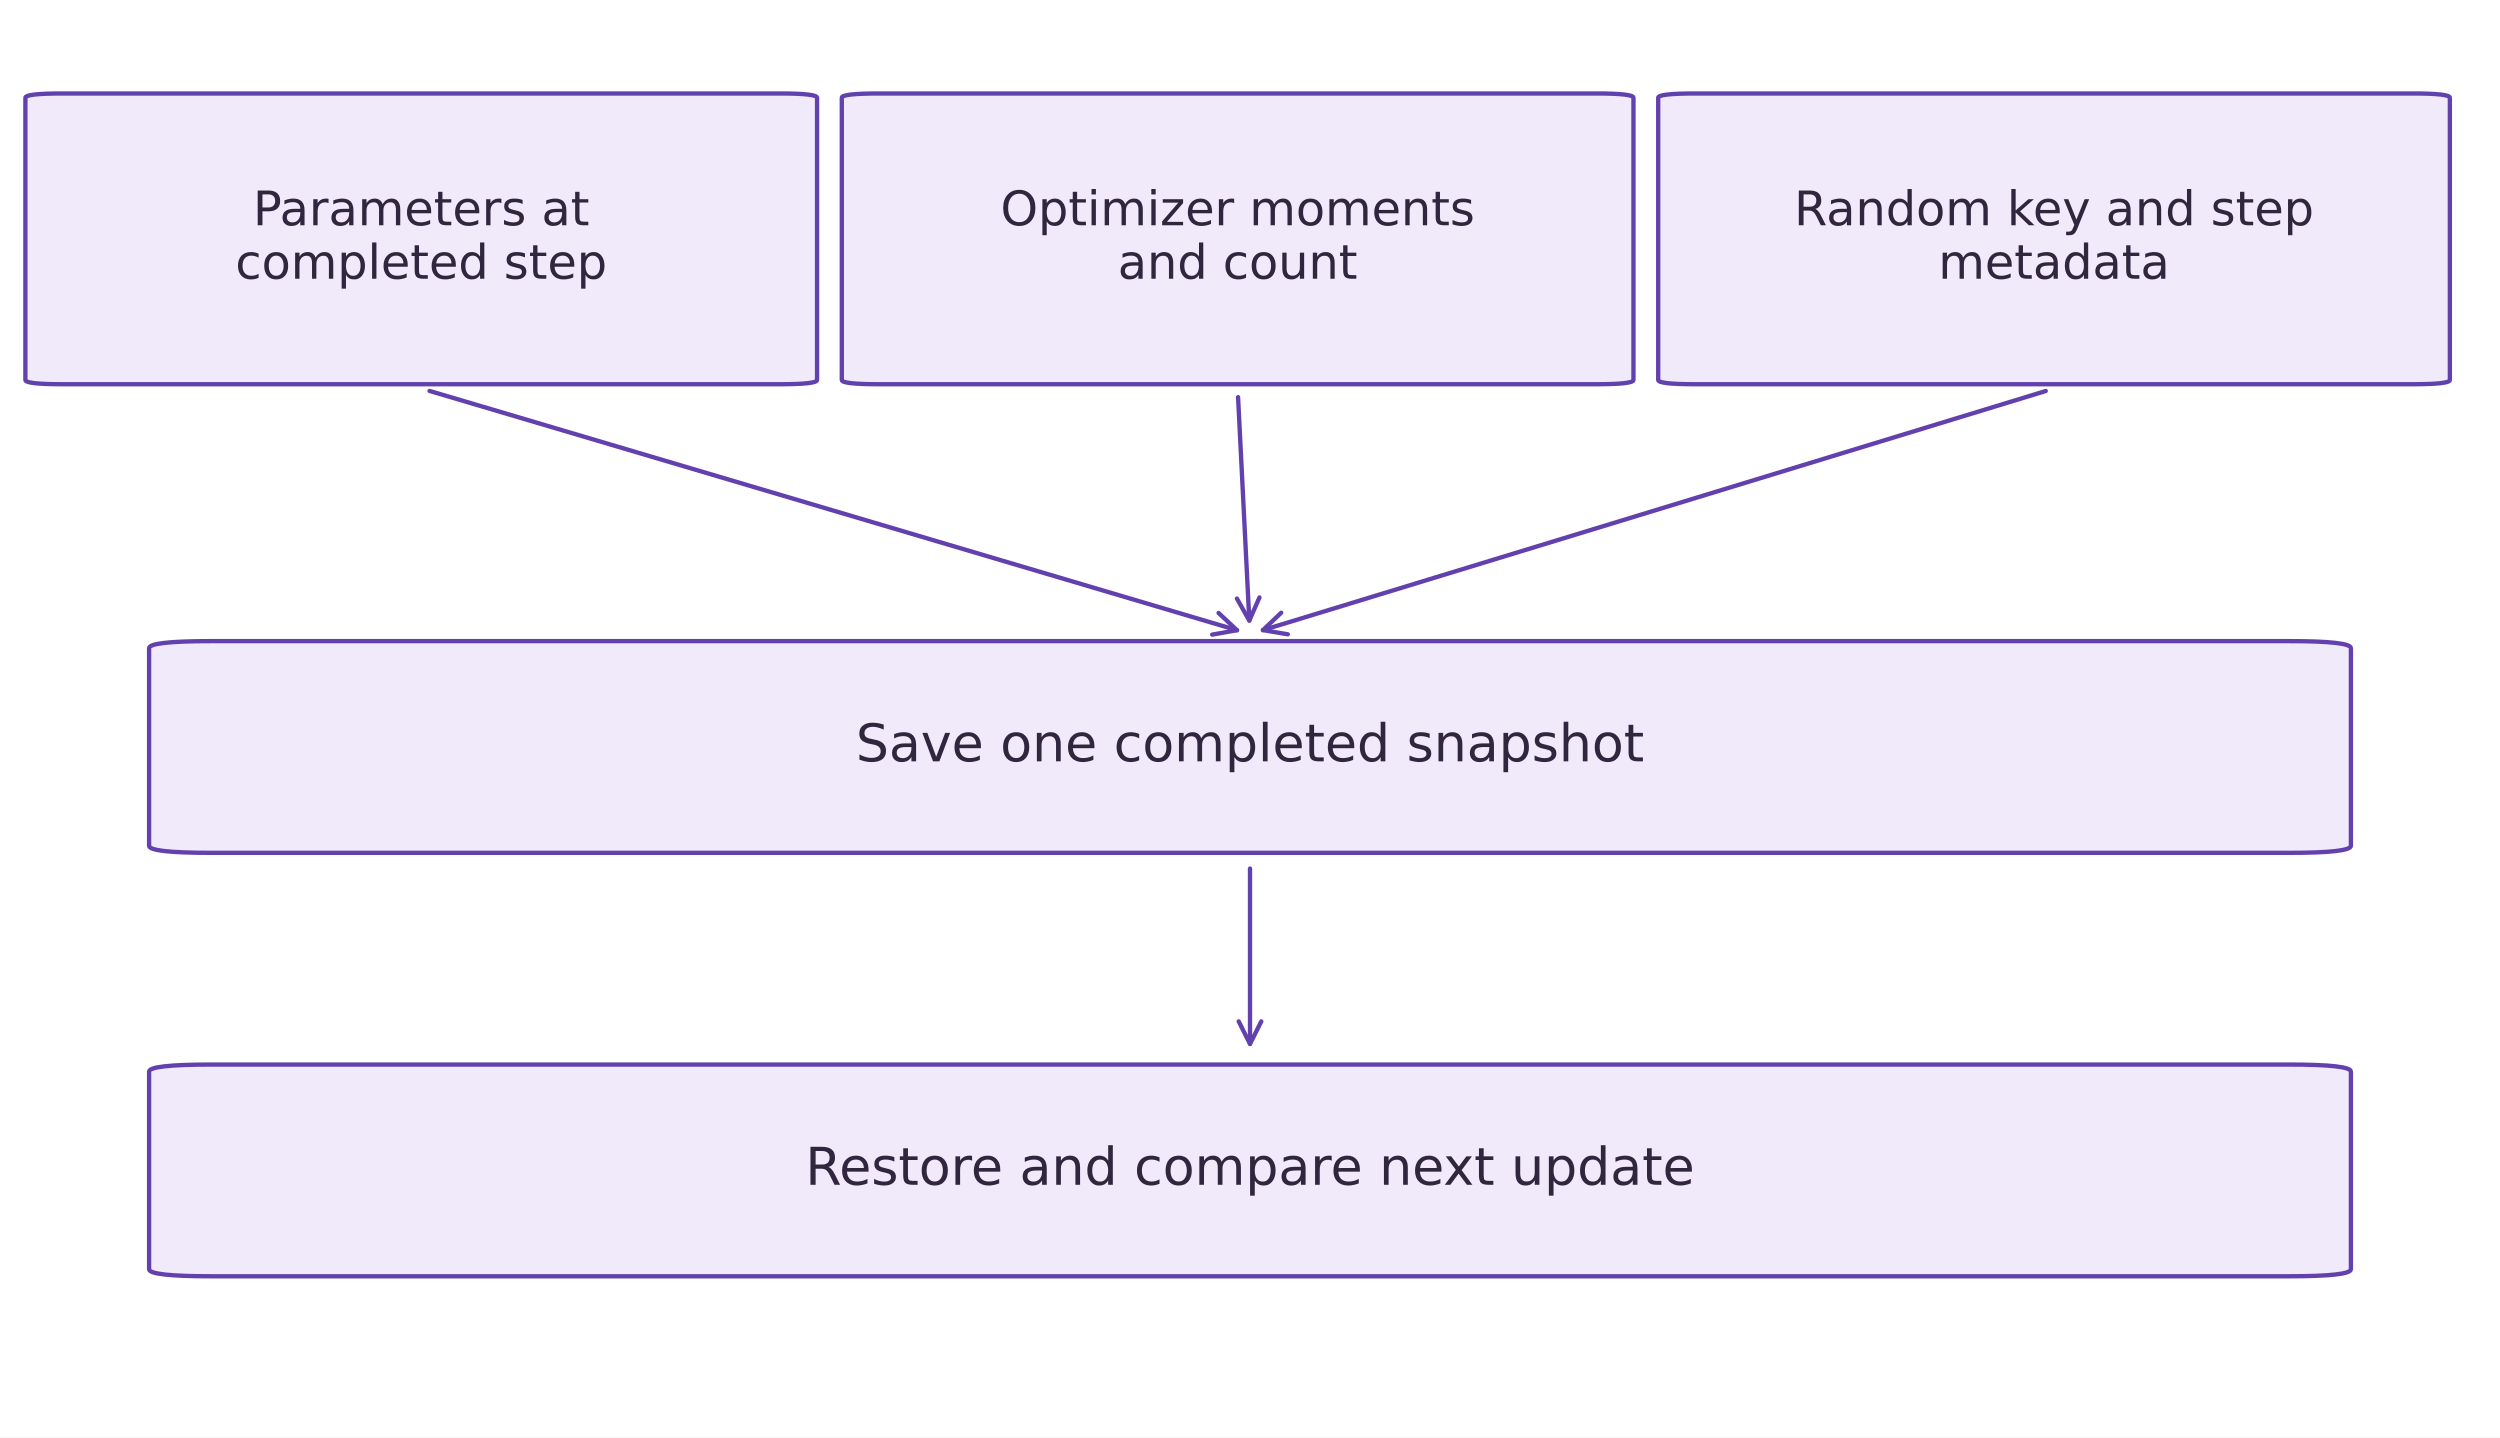
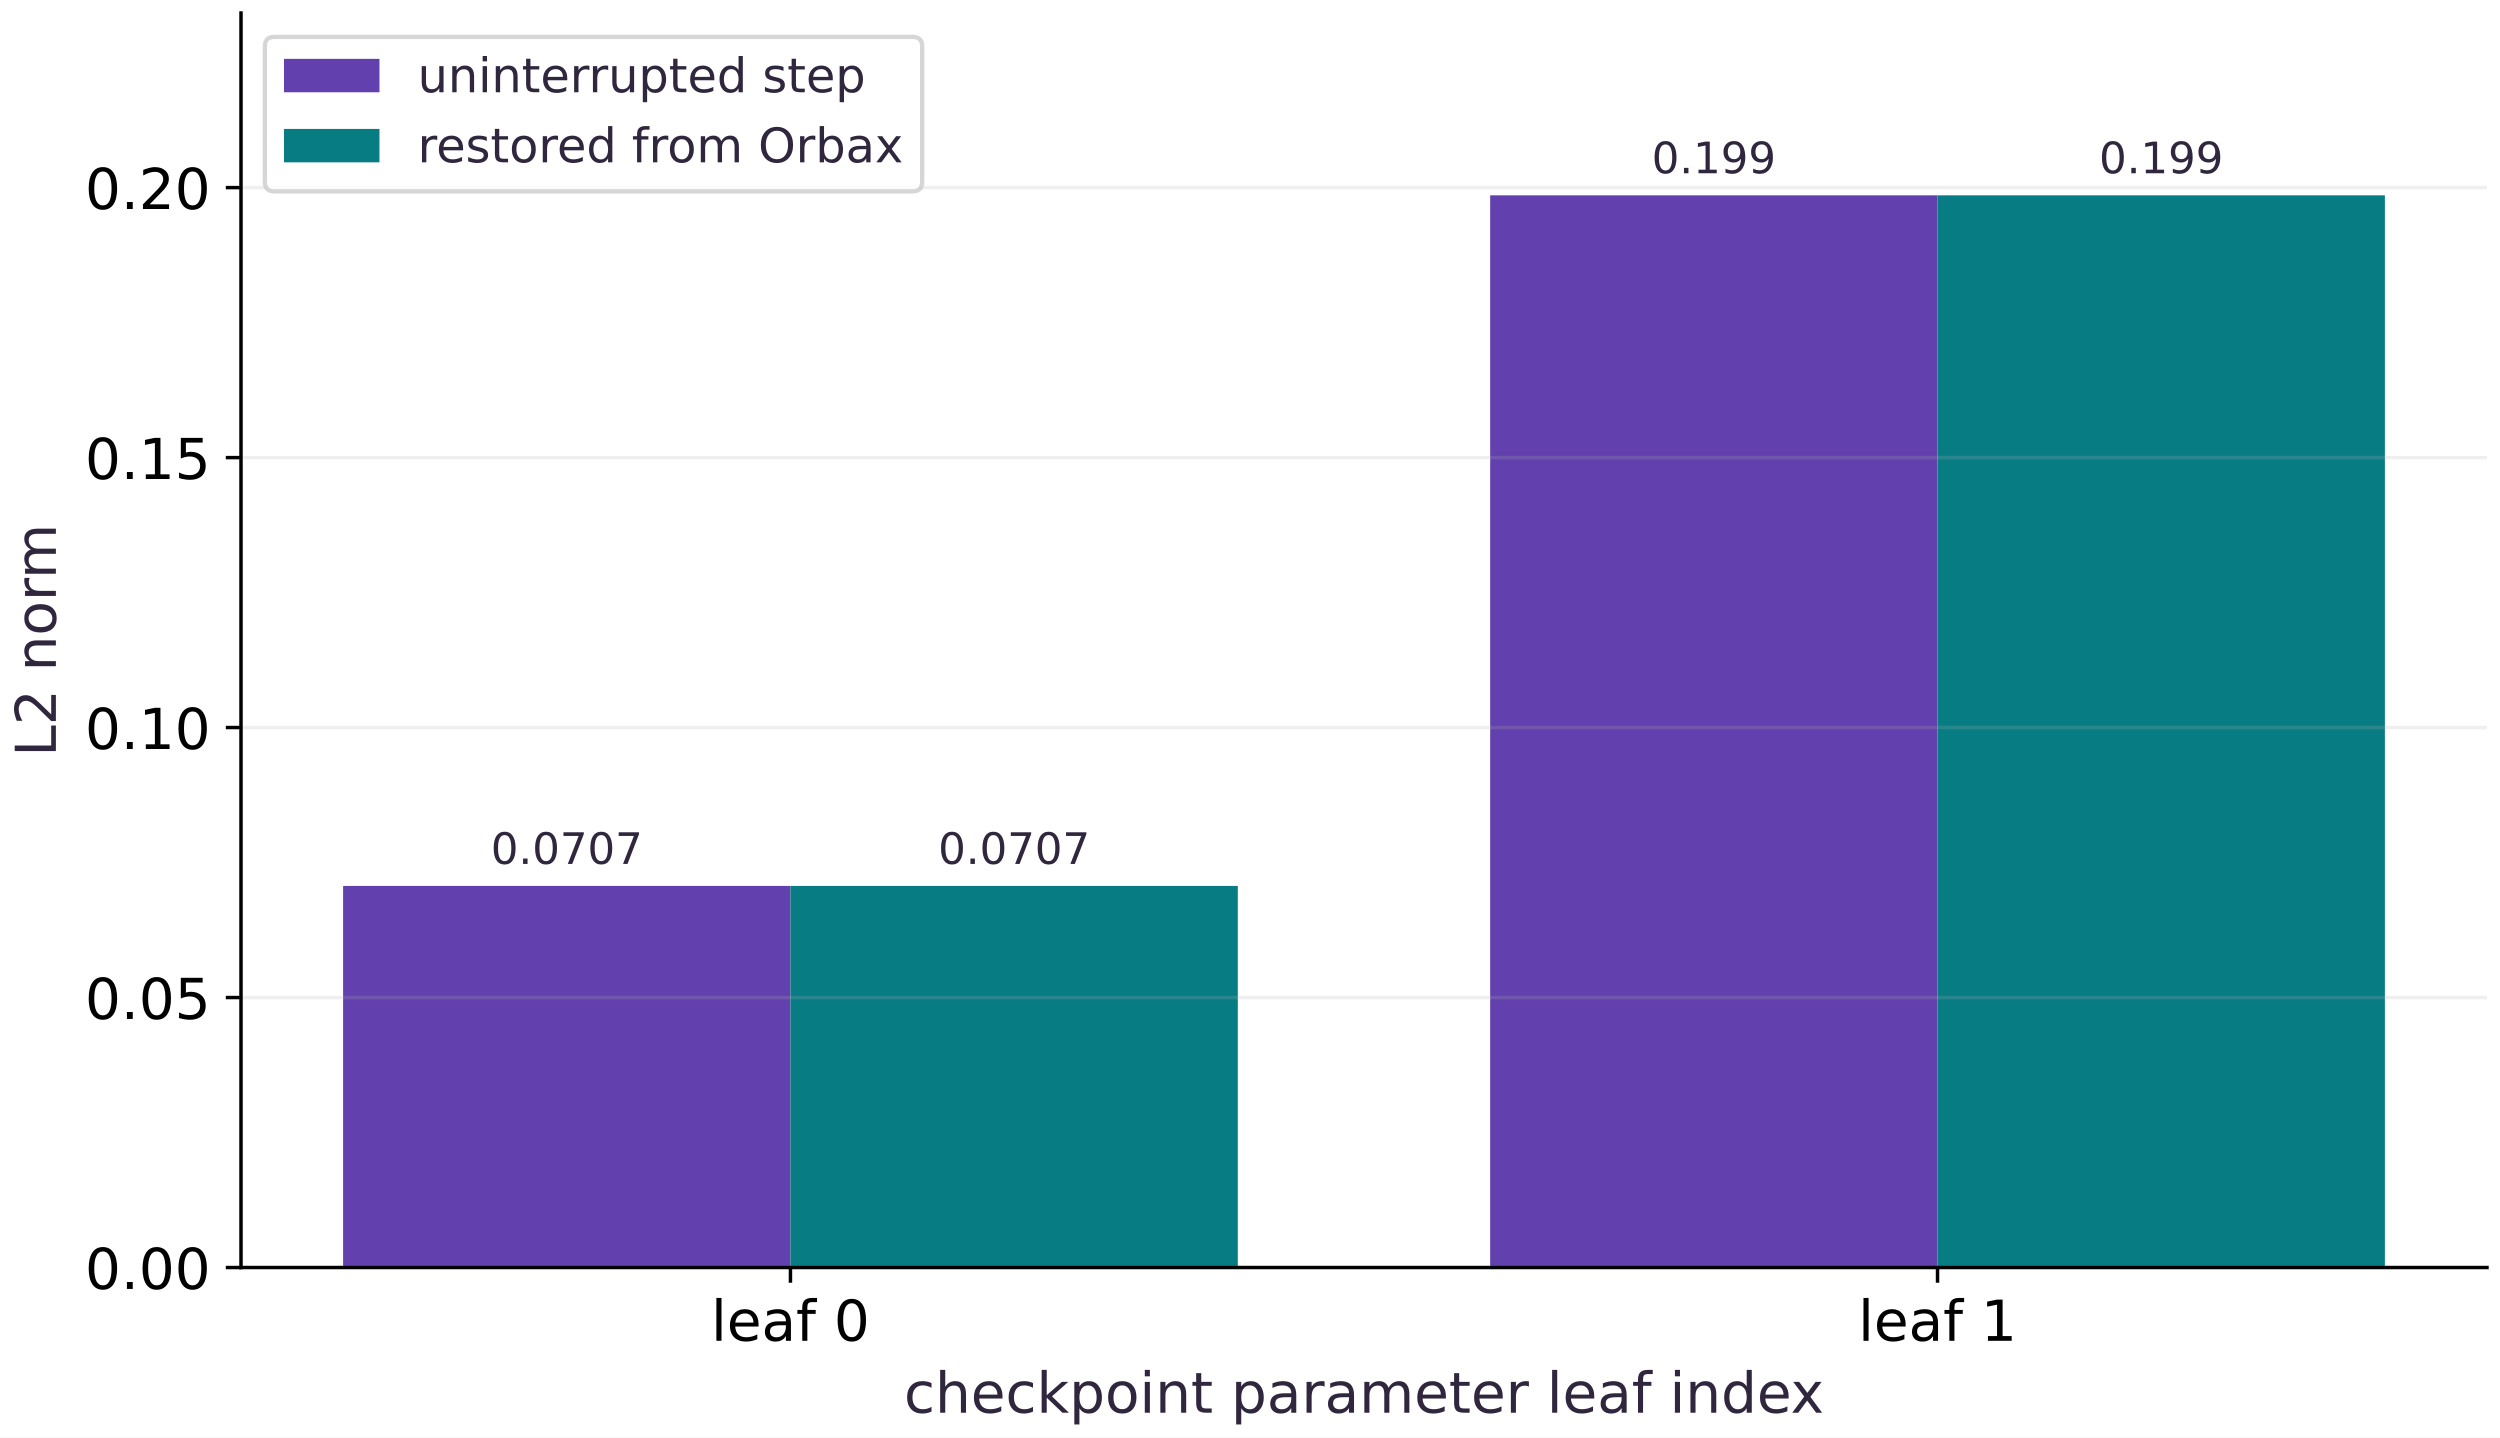
- <svg xmlns="http://www.w3.org/2000/svg" width="576pt" height="331.2pt" viewBox="0 0 576 331.2" version="1.1">
+ <svg xmlns="http://www.w3.org/2000/svg" xmlns:xlink="http://www.w3.org/1999/xlink" width="576pt" height="331.2pt" viewBox="0 0 576 331.2" version="1.1">
  <defs>
    <style type="text/css">*{stroke-linejoin: round; stroke-linecap: butt}</style>
  </defs>
  <g id="figure_1">
    <g id="patch_1">
      <path d="M 0 331.2  L 576 331.2  L 576 0  L 0 0  z " style="fill: #ffffff" />
    </g>
    <g id="axes_1">
      <g id="patch_2">
-         <path d="M 14.4 88.528  L 179.7 88.528  Q 188.25 88.528 188.25 87.552  L 188.25 22.512  Q 188.25 21.537 179.7 21.537  L 14.4 21.537  Q 5.85 21.537 5.85 22.512  L 5.85 87.552  Q 5.85 88.528 14.4 88.528  z " clip-path="url(#pef6962461c)" style="fill: #f0eafa; stroke: #6240ad; stroke-linejoin: miter" />
+         <path d="M 55.527 292.037  L 573 292.037  L 573 3  L 55.527 3  z " style="fill: #ffffff" />
      </g>
      <g id="patch_3">
-         <path d="M 202.5 88.528  L 367.8 88.528  Q 376.35 88.528 376.35 87.552  L 376.35 22.512  Q 376.35 21.537 367.8 21.537  L 202.5 21.537  Q 193.95 21.537 193.95 22.512  L 193.95 87.552  Q 193.95 88.528 202.5 88.528  z " clip-path="url(#pef6962461c)" style="fill: #f0eafa; stroke: #6240ad; stroke-linejoin: miter" />
+         <path d="M 79.049 292.037  L 182.12 292.037  L 182.12 204.125  L 79.049 204.125  z " clip-path="url(#p5bc5782767)" style="fill: #6240ad" />
      </g>
      <g id="patch_4">
-         <path d="M 390.6 88.528  L 555.9 88.528  Q 564.45 88.528 564.45 87.552  L 564.45 22.512  Q 564.45 21.537 555.9 21.537  L 390.6 21.537  Q 382.05 21.537 382.05 22.512  L 382.05 87.552  Q 382.05 88.528 390.6 88.528  z " clip-path="url(#pef6962461c)" style="fill: #f0eafa; stroke: #6240ad; stroke-linejoin: miter" />
+         <path d="M 343.335 292.037  L 446.407 292.037  L 446.407 44.997  L 343.335 44.997  z " clip-path="url(#p5bc5782767)" style="fill: #6240ad" />
      </g>
      <g id="patch_5">
-         <path d="M 48.6 196.494  L 527.4 196.494  Q 541.65 196.494 541.65 194.868  L 541.65 149.34  Q 541.65 147.714 527.4 147.714  L 48.6 147.714  Q 34.35 147.714 34.35 149.34  L 34.35 194.868  Q 34.35 196.494 48.6 196.494  z " clip-path="url(#pef6962461c)" style="fill: #f0eafa; stroke: #6240ad; stroke-linejoin: miter" />
+         <path d="M 182.12 292.037  L 285.192 292.037  L 285.192 204.125  L 182.12 204.125  z " clip-path="url(#p5bc5782767)" style="fill: #087c83" />
      </g>
      <g id="patch_6">
-         <path d="M 48.6 294.054  L 527.4 294.054  Q 541.65 294.054 541.65 292.428  L 541.65 246.9  Q 541.65 245.274 527.4 245.274  L 48.6 245.274  Q 34.35 245.274 34.35 246.9  L 34.35 292.428  Q 34.35 294.054 48.6 294.054  z " clip-path="url(#pef6962461c)" style="fill: #f0eafa; stroke: #6240ad; stroke-linejoin: miter" />
+         <path d="M 446.407 292.037  L 549.478 292.037  L 549.478 44.997  L 446.407 44.997  z " clip-path="url(#p5bc5782767)" style="fill: #087c83" />
      </g>
-       <g id="text_1">
-         <text style="font-size: 11px; font-family: 'DejaVu Sans'; fill: #30273e" transform="translate(58.29664 51.90868)">Parameters at</text>
-         <text style="font-size: 11px; font-family: 'DejaVu Sans'; fill: #30273e" transform="translate(54.22235 64.22627)">completed step</text>
+       <g id="matplotlib.axis_1">
+         <g id="xtick_1">
+           <g id="line2d_1">
+             <defs>
+               <path id="m714e0027f4" d="M 0 0  L 0 3.5  " style="stroke: #000000; stroke-width: 0.8" />
+             </defs>
+             <g>
+               <use xlink:href="#m714e0027f4" x="182.12" y="292.037" style="stroke: #000000; stroke-width: 0.8" />
+             </g>
+           </g>
+           <g id="text_1">
+             <text style="font-size: 13px; font-family: 'DejaVu Sans'; text-anchor: middle" x="182.12" y="308.915" transform="rotate(-0 182.1203 308.9146)">leaf 0</text>
+           </g>
+         </g>
+         <g id="xtick_2">
+           <g id="line2d_2">
+             <g>
+               <use xlink:href="#m714e0027f4" x="446.407" y="292.037" style="stroke: #000000; stroke-width: 0.8" />
+             </g>
+           </g>
+           <g id="text_2">
+             <text style="font-size: 13px; font-family: 'DejaVu Sans'; text-anchor: middle" x="446.407" y="308.915" transform="rotate(-0 446.4066 308.9146)">leaf 1</text>
+           </g>
+         </g>
+         <g id="text_3">
+           <text style="font-size: 13px; font-family: 'DejaVu Sans'; text-anchor: middle; fill: #30273e" x="314.263" y="325.496" transform="rotate(-0 314.2634 325.4962)">checkpoint parameter leaf index</text>
+         </g>
+       </g>
+       <g id="matplotlib.axis_2">
+         <g id="ytick_1">
+           <g id="line2d_3">
+             <path d="M 55.527 292.037  L 573 292.037  " clip-path="url(#p5bc5782767)" style="fill: none; stroke: #b0b0b0; stroke-opacity: 0.2; stroke-width: 0.8; stroke-linecap: square" />
+           </g>
+           <g id="line2d_4">
+             <defs>
+               <path id="m6e8610c301" d="M 0 0  L -3.5 0  " style="stroke: #000000; stroke-width: 0.8" />
+             </defs>
+             <g>
+               <use xlink:href="#m6e8610c301" x="55.527" y="292.037" style="stroke: #000000; stroke-width: 0.8" />
+             </g>
+           </g>
+           <g id="text_4">
+             <text style="font-size: 13px; font-family: 'DejaVu Sans'; text-anchor: end" x="48.527" y="296.976" transform="rotate(-0 48.52712 296.9756)">0.00</text>
+           </g>
+         </g>
+         <g id="ytick_2">
+           <g id="line2d_5">
+             <path d="M 55.527 229.832  L 573 229.832  " clip-path="url(#p5bc5782767)" style="fill: none; stroke: #b0b0b0; stroke-opacity: 0.2; stroke-width: 0.8; stroke-linecap: square" />
+           </g>
+           <g id="line2d_6">
+             <g>
+               <use xlink:href="#m6e8610c301" x="55.527" y="229.832" style="stroke: #000000; stroke-width: 0.8" />
+             </g>
+           </g>
+           <g id="text_5">
+             <text style="font-size: 13px; font-family: 'DejaVu Sans'; text-anchor: end" x="48.527" y="234.771" transform="rotate(-0 48.52712 234.7713)">0.05</text>
+           </g>
+         </g>
+         <g id="ytick_3">
+           <g id="line2d_7">
+             <path d="M 55.527 167.628  L 573 167.628  " clip-path="url(#p5bc5782767)" style="fill: none; stroke: #b0b0b0; stroke-opacity: 0.2; stroke-width: 0.8; stroke-linecap: square" />
+           </g>
+           <g id="line2d_8">
+             <g>
+               <use xlink:href="#m6e8610c301" x="55.527" y="167.628" style="stroke: #000000; stroke-width: 0.8" />
+             </g>
+           </g>
+           <g id="text_6">
+             <text style="font-size: 13px; font-family: 'DejaVu Sans'; text-anchor: end" x="48.527" y="172.567" transform="rotate(-0 48.52712 172.5671)">0.10</text>
+           </g>
+         </g>
+         <g id="ytick_4">
+           <g id="line2d_9">
+             <path d="M 55.527 105.424  L 573 105.424  " clip-path="url(#p5bc5782767)" style="fill: none; stroke: #b0b0b0; stroke-opacity: 0.2; stroke-width: 0.8; stroke-linecap: square" />
+           </g>
+           <g id="line2d_10">
+             <g>
+               <use xlink:href="#m6e8610c301" x="55.527" y="105.424" style="stroke: #000000; stroke-width: 0.8" />
+             </g>
+           </g>
+           <g id="text_7">
+             <text style="font-size: 13px; font-family: 'DejaVu Sans'; text-anchor: end" x="48.527" y="110.363" transform="rotate(-0 48.52712 110.3628)">0.15</text>
+           </g>
+         </g>
+         <g id="ytick_5">
+           <g id="line2d_11">
+             <path d="M 55.527 43.22  L 573 43.22  " clip-path="url(#p5bc5782767)" style="fill: none; stroke: #b0b0b0; stroke-opacity: 0.2; stroke-width: 0.8; stroke-linecap: square" />
+           </g>
+           <g id="line2d_12">
+             <g>
+               <use xlink:href="#m6e8610c301" x="55.527" y="43.22" style="stroke: #000000; stroke-width: 0.8" />
+             </g>
+           </g>
+           <g id="text_8">
+             <text style="font-size: 13px; font-family: 'DejaVu Sans'; text-anchor: end" x="48.527" y="48.158" transform="rotate(-0 48.52712 48.1585)">0.20</text>
+           </g>
+         </g>
+         <g id="text_9">
+           <text style="font-size: 13px; font-family: 'DejaVu Sans'; text-anchor: middle; fill: #30273e" x="12.878" y="147.518" transform="rotate(-90 12.87821 147.5184)">L2 norm</text>
+         </g>
      </g>
      <g id="patch_7">
-         <path d="M 98.97 90.072  Q 192.526 117.796 285.01 145.202  " style="fill: none; stroke: #6240ad; stroke-linecap: round" />
-         <path d="M 280.763 141.232  L 285.01 145.202  L 279.286 146.217  " style="fill: none; stroke: #6240ad; stroke-linecap: round" />
-       </g>
-       <g id="text_2">
-         <text style="font-size: 11px; font-family: 'DejaVu Sans'; fill: #30273e" transform="translate(230.5084 51.90868)">Optimizer moments</text>
-         <text style="font-size: 11px; font-family: 'DejaVu Sans'; fill: #30273e" transform="translate(257.5374 64.22627)">and count</text>
+         <path d="M 55.527 292.037  L 55.527 3  " style="fill: none; stroke: #000000; stroke-width: 0.8; stroke-linejoin: miter; stroke-linecap: square" />
      </g>
      <g id="patch_8">
-         <path d="M 285.251 91.503  Q 286.575 117.798 287.843 142.976  " style="fill: none; stroke: #6240ad; stroke-linecap: round" />
-         <path d="M 290.178 137.652  L 287.843 142.976  L 284.985 137.913  " style="fill: none; stroke: #6240ad; stroke-linecap: round" />
+         <path d="M 55.527 292.037  L 573 292.037  " style="fill: none; stroke: #000000; stroke-width: 0.8; stroke-linejoin: miter; stroke-linecap: square" />
      </g>
-       <g id="text_3">
-         <text style="font-size: 11px; font-family: 'DejaVu Sans'; fill: #30273e" transform="translate(413.3677 51.90868)">Random key and step</text>
-         <text style="font-size: 11px; font-family: 'DejaVu Sans'; fill: #30273e" transform="translate(446.5929 64.22627)">metadata</text>
+       <g id="text_10">
+         <text style="font-size: 10px; font-family: 'DejaVu Sans'; text-anchor: middle; fill: #30273e" x="130.584" y="199.046" transform="rotate(-0 130.5844 199.0458)">0.0707</text>
      </g>
-       <g id="patch_9">
-         <path d="M 471.336 90.088  Q 380.623 117.796 290.98 145.178  " style="fill: none; stroke: #6240ad; stroke-linecap: round" />
-         <path d="M 296.713 146.145  L 290.98 145.178  L 295.194 141.172  " style="fill: none; stroke: #6240ad; stroke-linecap: round" />
+       <g id="text_11">
+         <text style="font-size: 10px; font-family: 'DejaVu Sans'; text-anchor: middle; fill: #30273e" x="394.871" y="39.917" transform="rotate(-0 394.8708 39.91729)">0.199</text>
      </g>
-       <g id="text_4">
-         <text style="font-size: 12px; font-family: 'DejaVu Sans'; text-anchor: middle; fill: #30273e" x="288" y="175.415" transform="rotate(-0 288 175.4152)">Save one completed snapshot</text>
+       <g id="text_12">
+         <text style="font-size: 10px; font-family: 'DejaVu Sans'; text-anchor: middle; fill: #30273e" x="233.656" y="199.046" transform="rotate(-0 233.6561 199.0458)">0.0707</text>
      </g>
-       <g id="text_5">
-         <text style="font-size: 12px; font-family: 'DejaVu Sans'; text-anchor: middle; fill: #30273e" x="288" y="272.975" transform="rotate(-0 288 272.9751)">Restore and compare next update</text>
+       <g id="text_13">
+         <text style="font-size: 10px; font-family: 'DejaVu Sans'; text-anchor: middle; fill: #30273e" x="497.942" y="39.917" transform="rotate(-0 497.9424 39.91729)">0.199</text>
      </g>
-       <g id="patch_10">
-         <path d="M 288 200.118  Q 288 220.883 288 240.529  " style="fill: none; stroke: #6240ad; stroke-linecap: round" />
-         <path d="M 290.6 235.329  L 288 240.529  L 285.4 235.329  " style="fill: none; stroke: #6240ad; stroke-linecap: round" />
+       <g id="legend_1">
+         <g id="patch_9">
+           <path d="M 63.227 44.092  L 210.27 44.092  Q 212.47 44.092 212.47 41.892  L 212.47 10.7  Q 212.47 8.5 210.27 8.5  L 63.227 8.5  Q 61.027 8.5 61.027 10.7  L 61.027 41.892  Q 61.027 44.092 63.227 44.092  z " style="fill: #ffffff; opacity: 0.8; stroke: #cccccc; stroke-linejoin: miter" />
+         </g>
+         <g id="patch_10">
+           <path d="M 65.427 21.259  L 87.427 21.259  L 87.427 13.559  L 65.427 13.559  z " style="fill: #6240ad" />
+         </g>
+         <g id="text_14">
+           <text style="font-size: 11px; font-family: 'DejaVu Sans'; text-anchor: start; fill: #30273e" x="96.227" y="21.259" transform="rotate(-0 96.22711 21.25852)">uninterrupted step</text>
+         </g>
+         <g id="patch_11">
+           <path d="M 65.427 37.404  L 87.427 37.404  L 87.427 29.704  L 65.427 29.704  z " style="fill: #087c83" />
+         </g>
+         <g id="text_15">
+           <text style="font-size: 11px; font-family: 'DejaVu Sans'; text-anchor: start; fill: #30273e" x="96.227" y="37.404" transform="rotate(-0 96.22711 37.40446)">restored from Orbax</text>
+         </g>
      </g>
    </g>
  </g>
  <defs>
-     <clipPath id="pef6962461c">
-       <rect x="3" y="3" width="570" height="325.2" />
+     <clipPath id="p5bc5782767">
+       <rect x="55.527" y="3" width="517.473" height="289.036" />
    </clipPath>
  </defs>
</svg>
